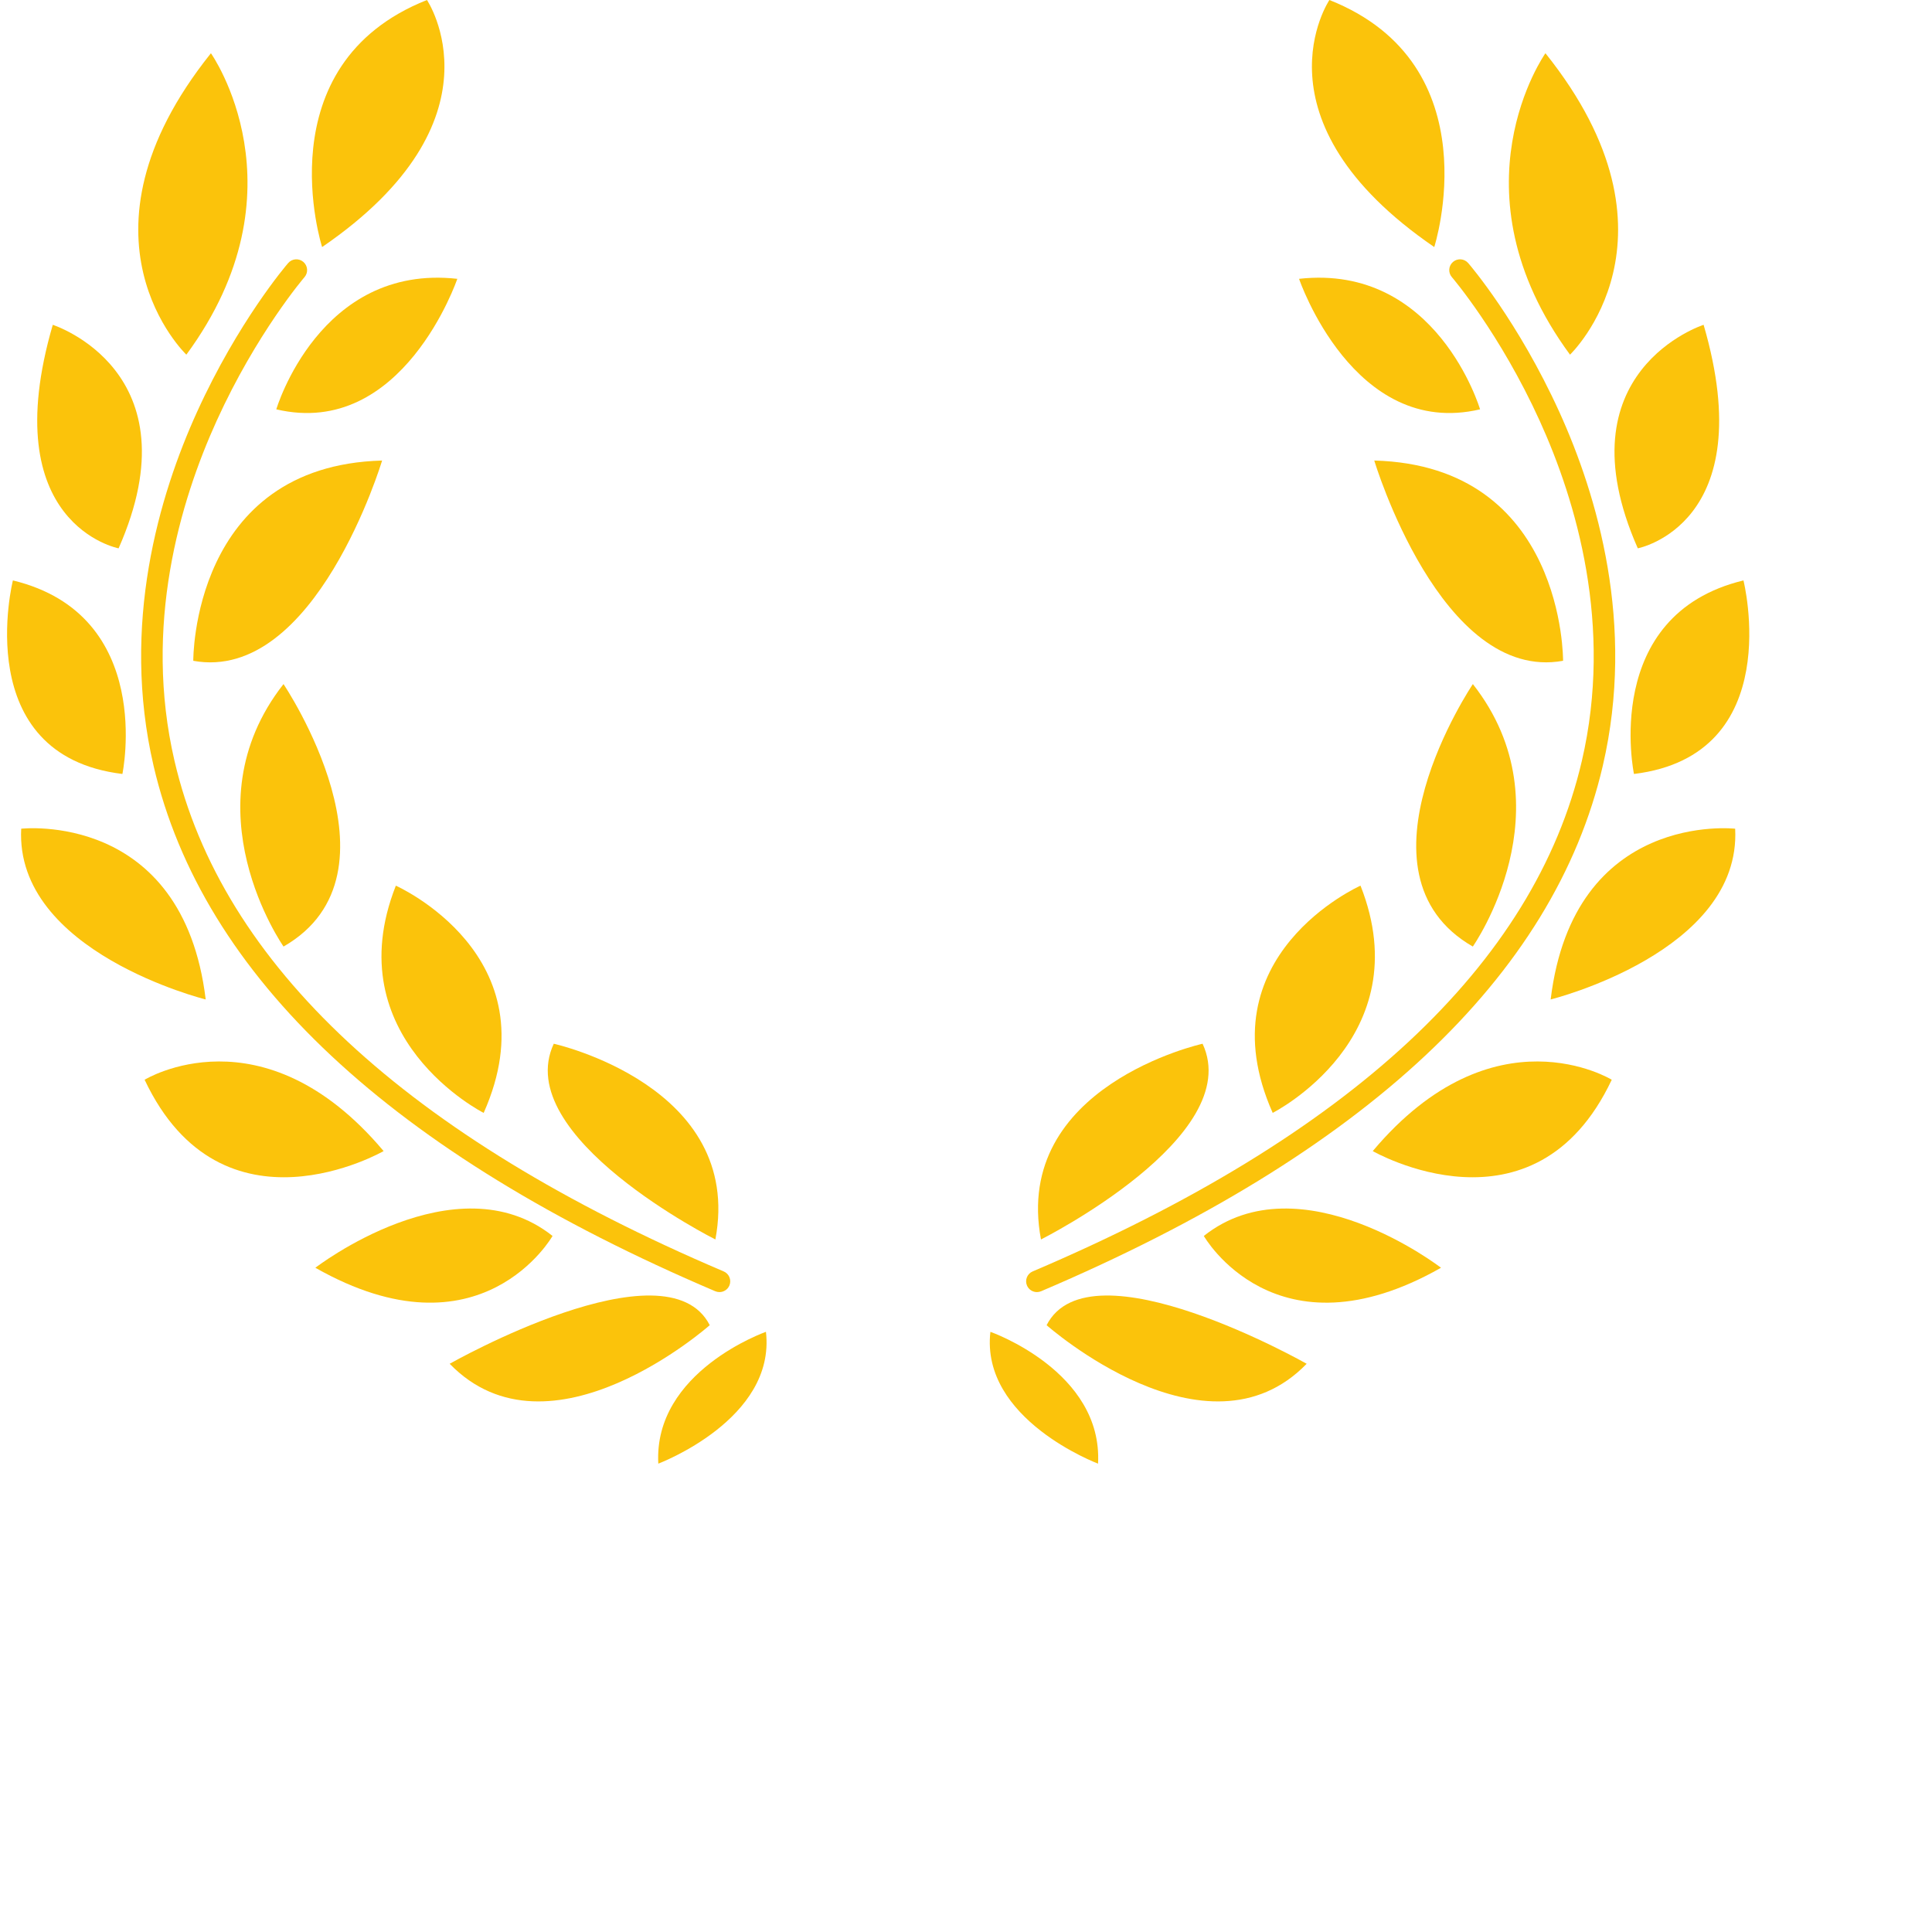
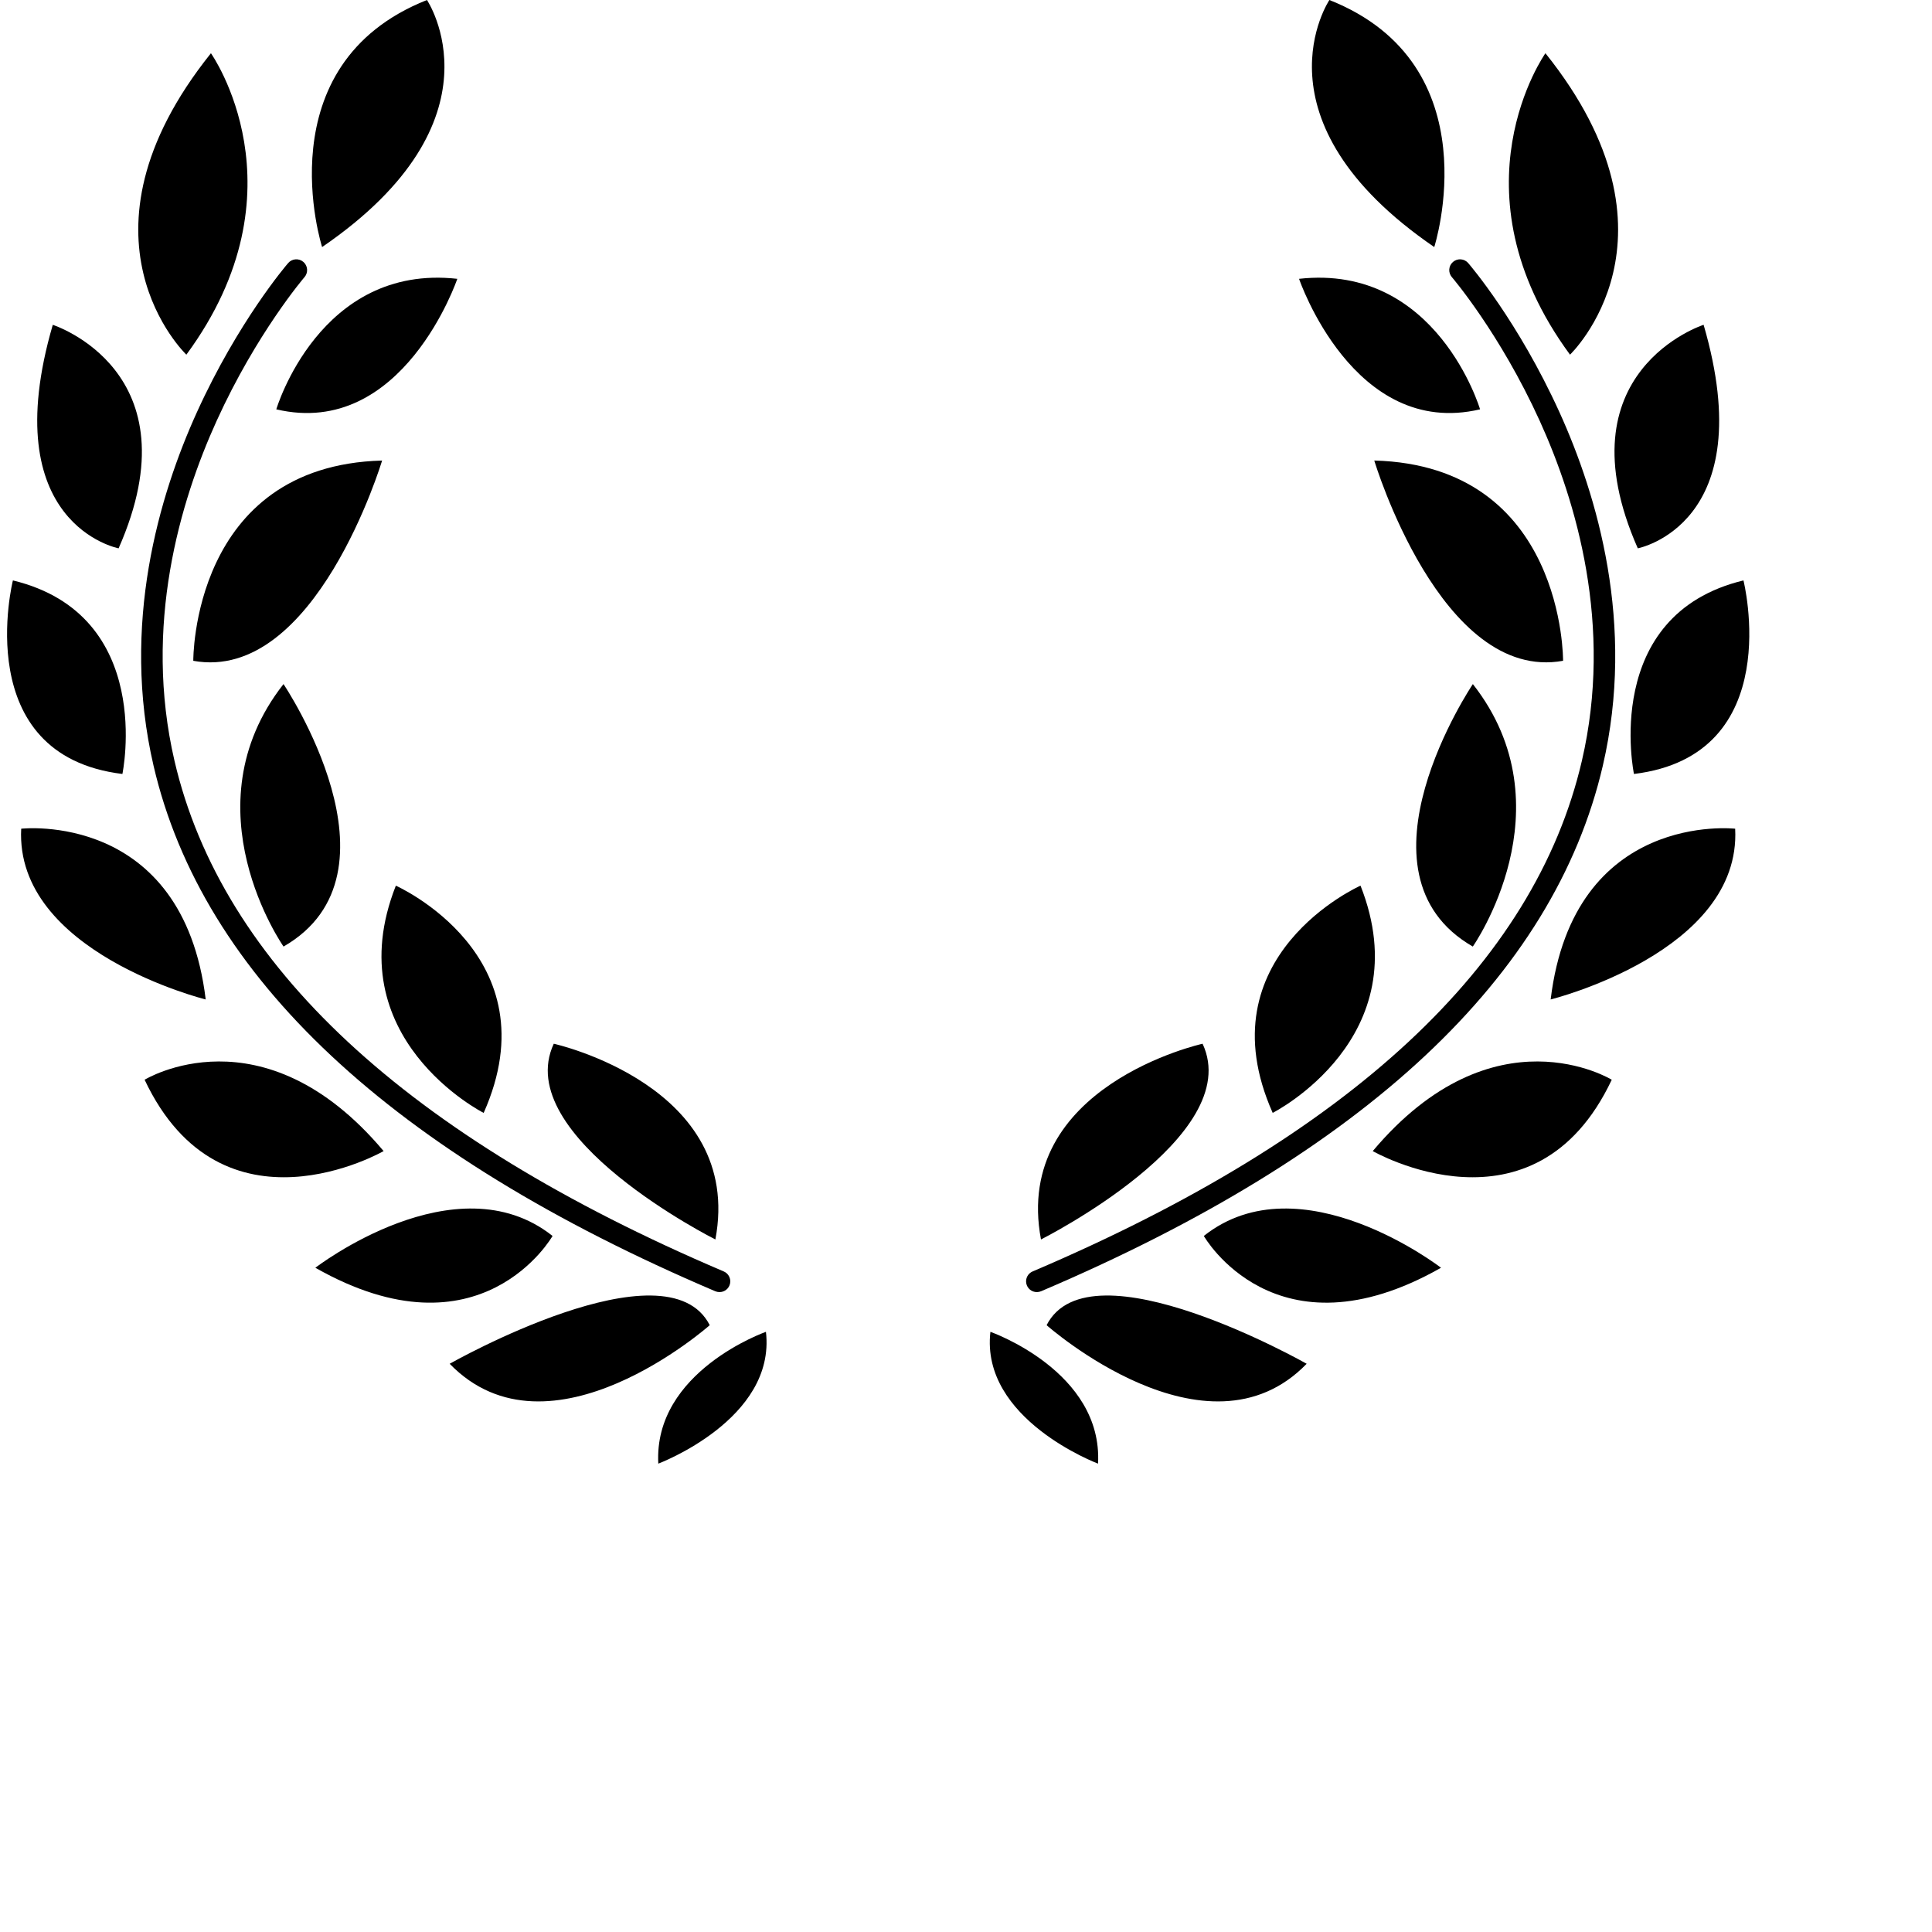
- <svg xmlns="http://www.w3.org/2000/svg" viewBox="0 0 220 220" fill="#FBC30B">
-   <g>
-     <path d="M156.317 131.076C170.105 114.693 183.533 122.952 183.533 122.952C174.707 141.657 156.317 131.076 156.317 131.076Z" fill="#FBC30B" />
-     <path d="M118.074 147.133C117.598 147.133 117.143 146.85 116.945 146.388C116.679 145.764 116.969 145.043 117.591 144.779C153.693 129.407 174.731 109.848 180.129 86.643C183.71 71.24 179.493 57.083 175.329 47.919C170.802 37.959 165.379 31.617 165.324 31.555C164.883 31.043 164.94 30.269 165.455 29.826C165.969 29.383 166.741 29.441 167.186 29.955C167.419 30.221 172.89 36.631 177.562 46.905C181.886 56.414 186.252 71.124 182.514 87.198C176.933 111.207 155.414 131.34 118.552 147.036C118.4 147.1 118.233 147.133 118.074 147.133Z" fill="#FBC30B" />
-     <path d="M151.381 0C170 7.381 163.321 28.133 163.321 28.133C142.186 13.655 151.381 0 151.381 0Z" fill="#FBC30B" />
-     <path d="M175.981 6.062C192.795 27.057 178.779 40.386 178.779 40.386C164.96 21.605 175.981 6.062 175.981 6.062Z" fill="#FBC30B" />
-     <path d="M147.926 31.75C163.619 30.002 168.538 46.612 168.538 46.612C154.124 50.005 147.926 31.75 147.926 31.75Z" fill="#FBC30B" />
-     <path d="M193.993 36.986C200.624 59.743 186.498 62.438 186.498 62.438C177.583 42.25 193.993 36.986 193.993 36.986Z" fill="#FBC30B" />
-     <path d="M156.49 52.441C178.19 53.031 177.99 75.245 177.99 75.245C164.079 77.769 156.49 52.441 156.49 52.441Z" fill="#FBC30B" />
-     <path d="M167.717 77.898C178.793 92.012 167.712 107.786 167.712 107.786C153.205 99.441 167.717 77.898 167.717 77.898Z" fill="#FBC30B" />
-     <path d="M154.924 100.85C161.771 118.207 144.924 126.726 144.924 126.726C136.959 108.824 154.924 100.85 154.924 100.85Z" fill="#FBC30B" />
-     <path d="M118.538 141.14C115.248 123.643 136.94 118.852 136.94 118.852C141.876 129.419 118.538 141.14 118.538 141.14Z" fill="#FBC30B" />
-     <path d="M186.062 88.133C203.54 86.005 198.531 66.093 198.531 66.093C182.262 70.031 186.062 88.133 186.062 88.133Z" fill="#FBC30B" />
-     <path d="M176.576 113.81C179.19 92.262 197.586 94.367 197.586 94.367C198.314 108.426 176.576 113.81 176.576 113.81Z" fill="#FBC30B" />
-     <path d="M164.09 144.362C145.224 155.081 137.081 140.74 137.081 140.74C148.09 132.005 164.09 144.362 164.09 144.362Z" fill="#FBC30B" />
-     <path d="M148.793 155.295C137.402 167.052 119.179 150.9 119.179 150.9C124.093 141.269 148.793 155.295 148.793 155.295Z" fill="#FBC30B" />
-     <path d="M112.779 151.657C112.779 151.657 125.602 156.15 125.036 166.667C125.036 166.667 111.624 161.633 112.779 151.657Z" fill="#FBC30B" />
-     <path d="M16.467 122.952C16.467 122.952 29.895 114.693 43.683 131.076C43.683 131.076 25.293 141.657 16.467 122.952Z" fill="#FBC30B" />
-     <path d="M81.926 147.133C82.402 147.133 82.857 146.85 83.055 146.388C83.321 145.764 83.031 145.043 82.409 144.779C46.305 129.407 25.267 109.848 19.871 86.643C16.291 71.24 20.507 57.083 24.671 47.919C29.198 37.959 34.621 31.617 34.676 31.555C35.117 31.043 35.059 30.269 34.545 29.826C34.031 29.383 33.26 29.441 32.814 29.955C32.581 30.221 27.11 36.631 22.438 46.905C18.114 56.414 13.748 71.124 17.486 87.198C23.067 111.207 44.586 131.34 81.448 147.036C81.6 147.1 81.767 147.133 81.926 147.133Z" fill="#FBC30B" />
-     <path d="M36.679 28.133C36.679 28.133 29.998 7.379 48.619 0C48.619 0 57.814 13.655 36.679 28.133Z" fill="#FBC30B" />
-     <path d="M21.221 40.386C21.221 40.386 7.205 27.057 24.019 6.062C24.019 6.062 35.041 21.605 21.221 40.386Z" fill="#FBC30B" />
-     <path d="M31.462 46.612C31.462 46.612 36.381 30 52.074 31.75C52.074 31.75 45.876 50.005 31.462 46.612Z" fill="#FBC30B" />
-     <path d="M13.505 62.441C13.505 62.441 -0.624 59.743 6.01 36.988C6.01 36.988 22.417 42.25 13.505 62.441Z" fill="#FBC30B" />
-     <path d="M22.009 75.248C22.009 75.248 21.809 53.033 43.51 52.443C43.51 52.443 35.921 77.769 22.009 75.248Z" fill="#FBC30B" />
-     <path d="M32.288 107.786C32.288 107.786 21.207 92.012 32.283 77.898C32.283 77.898 46.795 99.441 32.288 107.786Z" fill="#FBC30B" />
-     <path d="M55.076 126.729C55.076 126.729 38.229 118.21 45.076 100.852C45.076 100.852 63.041 108.824 55.076 126.729Z" fill="#FBC30B" />
-     <path d="M63.059 118.852C63.059 118.852 84.75 123.645 81.462 141.14C81.462 141.14 58.124 129.419 63.059 118.852Z" fill="#FBC30B" />
-     <path d="M1.469 66.093C1.469 66.093 -3.54 86.005 13.938 88.133C13.938 88.133 17.738 70.031 1.469 66.093Z" fill="#FBC30B" />
-     <path d="M2.414 94.367C2.414 94.367 20.812 92.262 23.424 113.81C23.424 113.81 1.686 108.426 2.414 94.367Z" fill="#FBC30B" />
-     <path d="M62.919 140.74C62.919 140.74 54.776 155.079 35.91 144.362C35.91 144.362 51.91 132.005 62.919 140.74Z" fill="#FBC30B" />
-     <path d="M80.819 150.9C80.819 150.9 62.598 167.052 51.205 155.295C51.205 155.295 75.907 141.269 80.819 150.9Z" fill="#FBC30B" />
-     <path d="M74.962 166.667C74.398 156.15 87.219 151.657 87.219 151.657C88.376 161.633 74.962 166.667 74.962 166.667Z" fill="#FBC30B" />
-   </g>
+ <svg xmlns="http://www.w3.org/2000/svg" class="fill-current" viewBox="0 0 220 220">
+   <path d="M156.317 131.076c13.788-16.383 27.216-8.124 27.216-8.124-8.826 18.705-27.216 8.124-27.216 8.124" />
+   <path d="M118.074 147.133a1.225 1.225 0 0 1-.483-2.354c36.102-15.372 57.14-34.931 62.538-58.136 3.581-15.403-.636-29.56-4.8-38.724-4.527-9.96-9.95-16.302-10.005-16.364a1.225 1.225 0 0 1 .131-1.729 1.226 1.226 0 0 1 1.731.129c.233.266 5.704 6.676 10.376 16.95 4.324 9.51 8.69 24.219 4.952 40.293-5.581 24.009-27.1 44.142-63.962 59.838a1.3 1.3 0 0 1-.478.097M151.381 0c18.619 7.381 11.94 28.133 11.94 28.133C142.186 13.655 151.381 0 151.381 0m24.6 6.062c16.814 20.995 2.798 34.324 2.798 34.324-13.819-18.781-2.798-34.324-2.798-34.324" />
+   <path d="M147.926 31.75c15.693-1.748 20.612 14.862 20.612 14.862-14.414 3.393-20.612-14.862-20.612-14.862m46.067 5.236c6.631 22.757-7.495 25.452-7.495 25.452-8.915-20.188 7.495-25.452 7.495-25.452M156.49 52.44c21.7.591 21.5 22.805 21.5 22.805-13.911 2.524-21.5-22.805-21.5-22.805m11.227 25.458c11.076 14.114-.005 29.888-.005 29.888-14.507-8.346.005-29.888.005-29.888m-12.793 22.952c6.847 17.357-10 25.876-10 25.876-7.965-17.902 10-25.876 10-25.876m-36.386 40.29c-3.29-17.497 18.402-22.288 18.402-22.288 4.936 10.567-18.402 22.288-18.402 22.288m67.524-53.007c17.478-2.128 12.469-22.04 12.469-22.04-16.269 3.938-12.469 22.04-12.469 22.04m-9.486 25.677c2.614-21.548 21.01-19.443 21.01-19.443.728 14.059-21.01 19.443-21.01 19.443m-12.486 30.552c-18.866 10.719-27.009-3.622-27.009-3.622 11.009-8.735 27.009 3.622 27.009 3.622m-15.297 10.933c-11.391 11.757-29.614-4.395-29.614-4.395 4.914-9.631 29.614 4.395 29.614 4.395m-36.014-3.638s12.823 4.493 12.257 15.01c0 0-13.412-5.034-12.257-15.01m-96.312-28.705s13.428-8.259 27.216 8.124c0 0-18.39 10.581-27.216-8.124" />
+   <path d="M81.926 147.133a1.225 1.225 0 0 0 .483-2.354c-36.104-15.372-57.142-34.931-62.538-58.136-3.58-15.403.636-29.56 4.8-38.724 4.527-9.96 9.95-16.302 10.005-16.364a1.226 1.226 0 0 0-.13-1.729 1.226 1.226 0 0 0-1.732.129c-.233.266-5.704 6.676-10.376 16.95-4.324 9.51-8.69 24.219-4.952 40.293 5.58 24.009 27.1 44.142 63.962 59.838.152.064.319.097.478.097m-45.247-119S29.998 7.38 48.619 0c0 0 9.195 13.655-11.94 28.133M21.221 40.386S7.205 27.057 24.02 6.062c0 0 11.022 15.543-2.798 34.324" />
+   <path d="M31.462 46.612S36.38 30 52.074 31.75c0 0-6.198 18.255-20.612 14.862M13.505 62.44S-.624 59.744 6.01 36.989c0 0 16.407 5.262 7.495 25.453m8.505 12.806s-.2-22.215 21.5-22.805c0 0-7.589 25.326-21.5 22.805m10.278 32.538s-11.08-15.774-.005-29.888c0 0 14.512 21.543.005 29.888m22.788 18.943s-16.847-8.519-10-25.877c0 0 17.965 7.972 10 25.877m7.984-7.877s21.69 4.793 18.402 22.288c0 0-23.338-11.721-18.403-22.288M1.47 66.093s-5.01 19.912 12.468 22.04c0 0 3.8-18.102-12.469-22.04m.945 28.274s18.398-2.105 21.01 19.443c0 0-21.738-5.384-21.01-19.443M62.92 140.74s-8.144 14.339-27.01 3.622c0 0 16-12.357 27.01-3.622m17.9 10.16s-18.222 16.152-29.615 4.395c0 0 24.702-14.026 29.614-4.395m-5.857 15.767c-.564-10.517 12.257-15.01 12.257-15.01 1.157 9.976-12.257 15.01-12.257 15.01" />
</svg>
